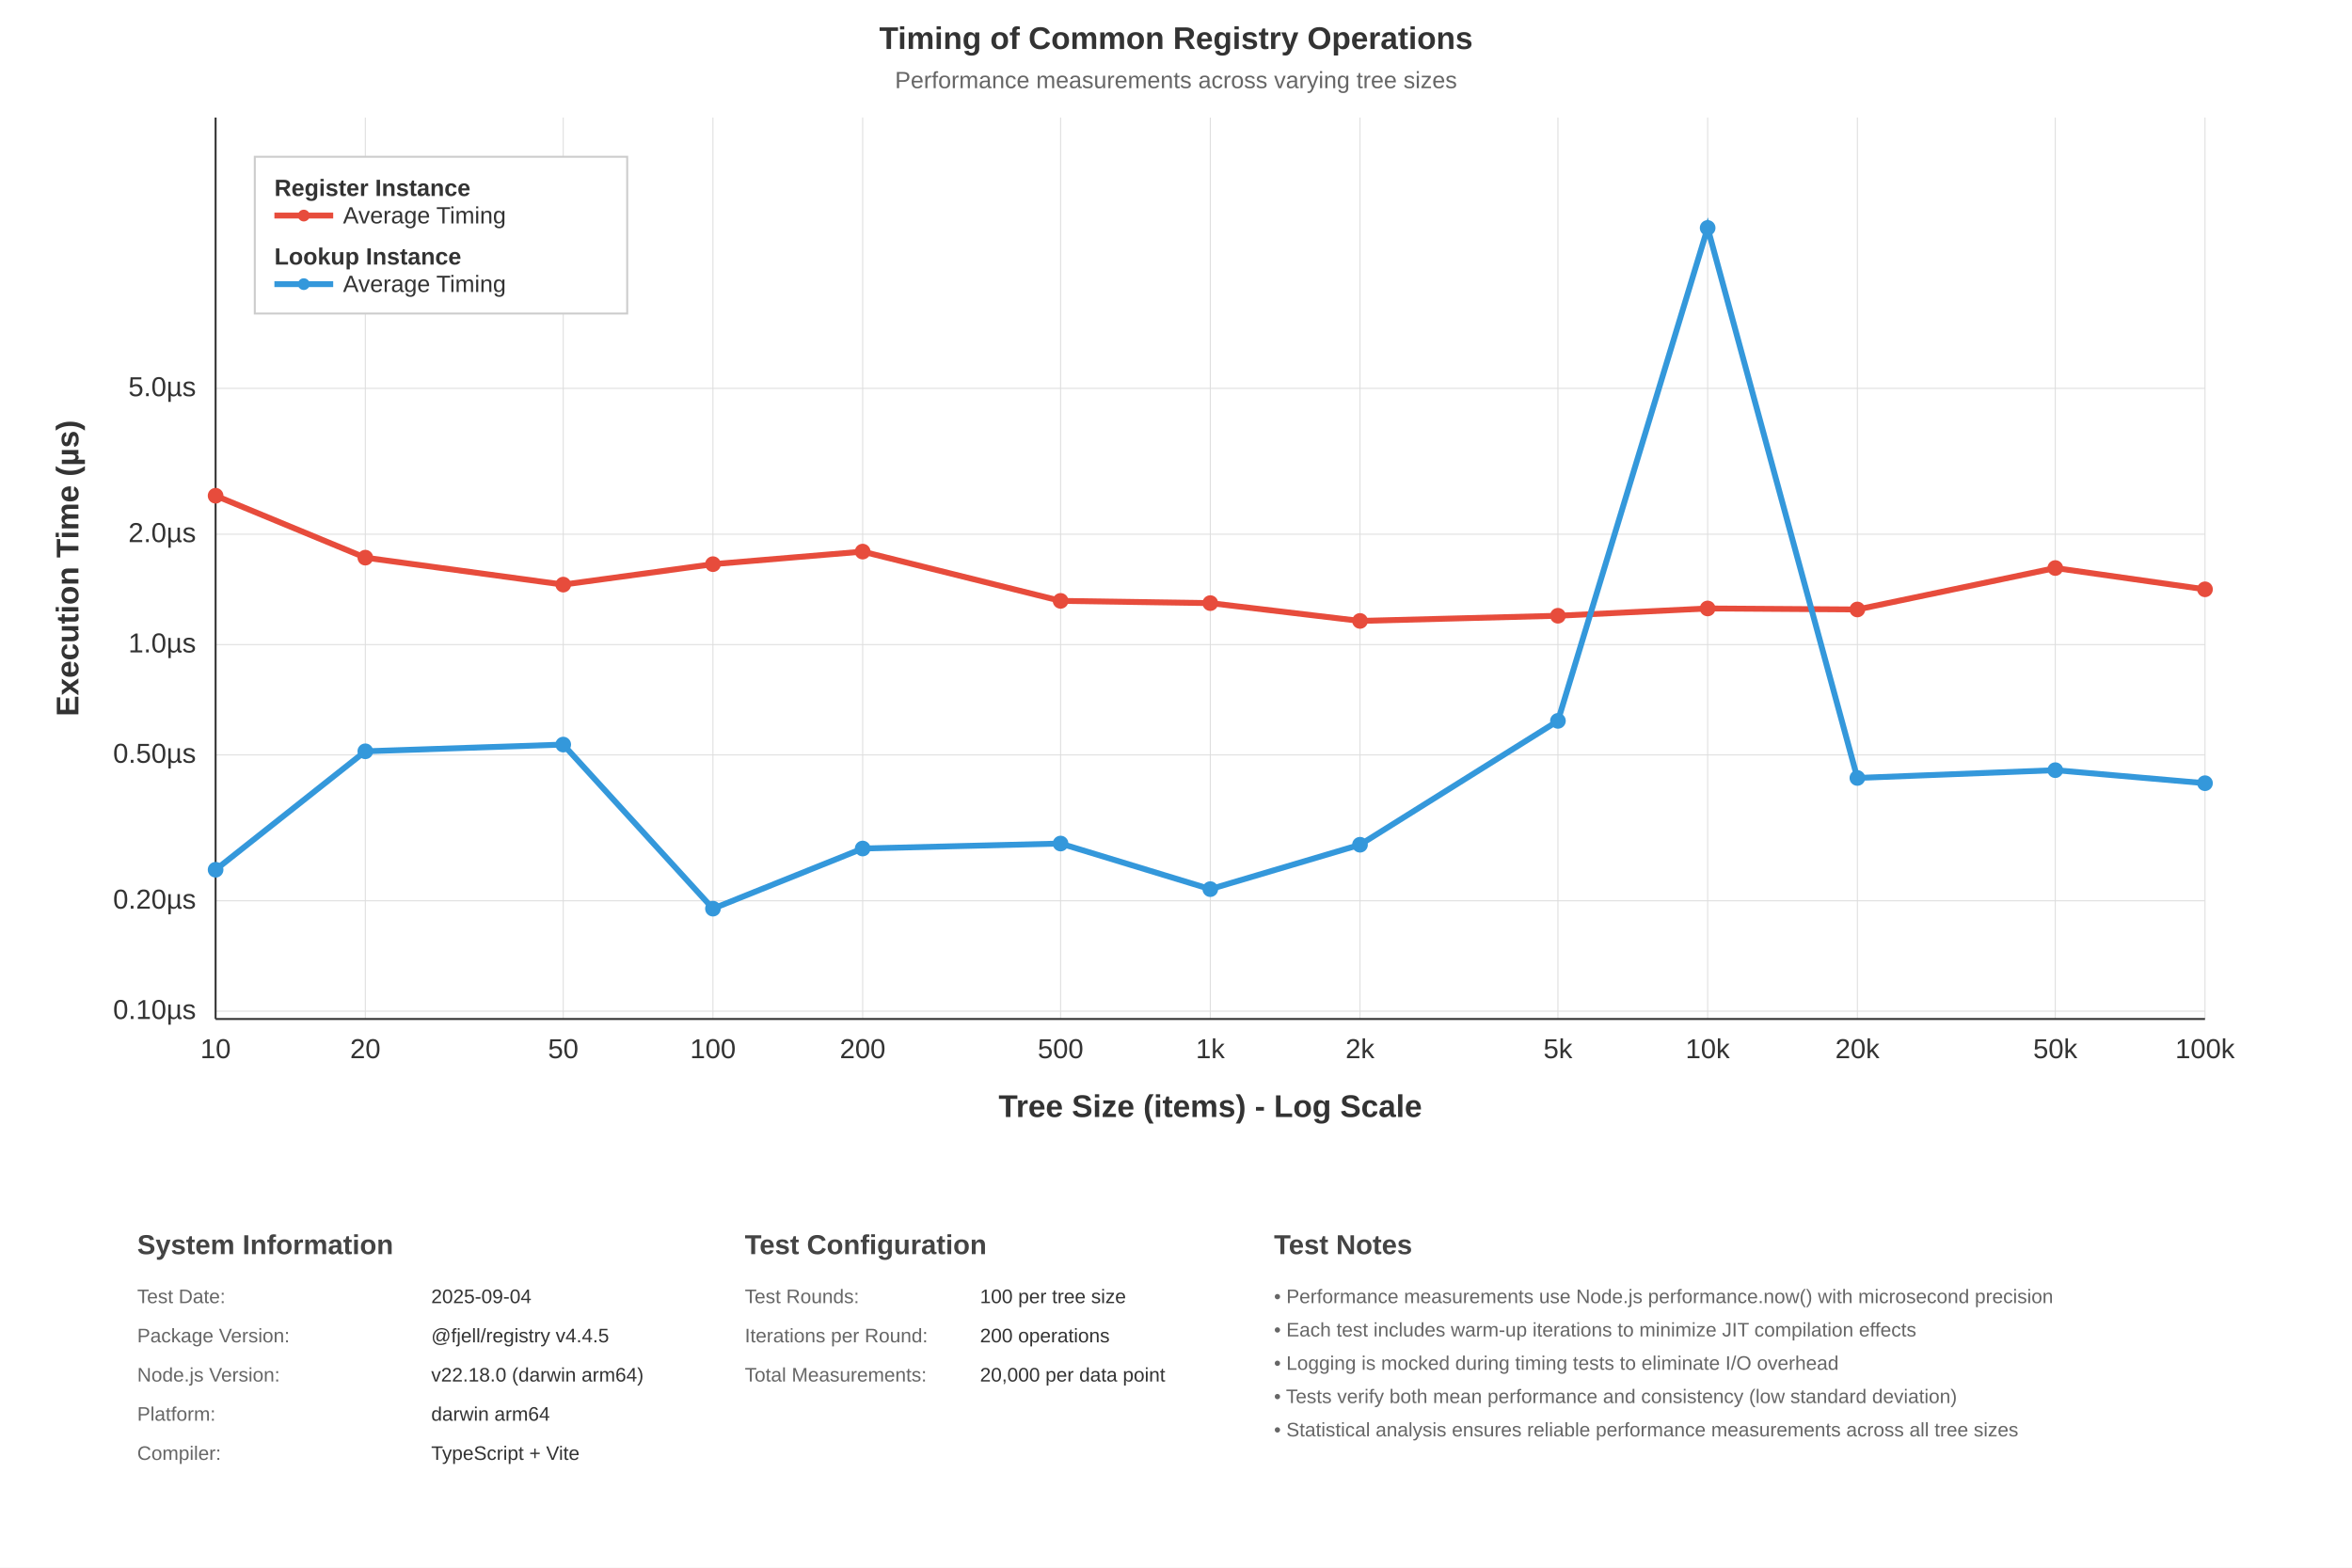
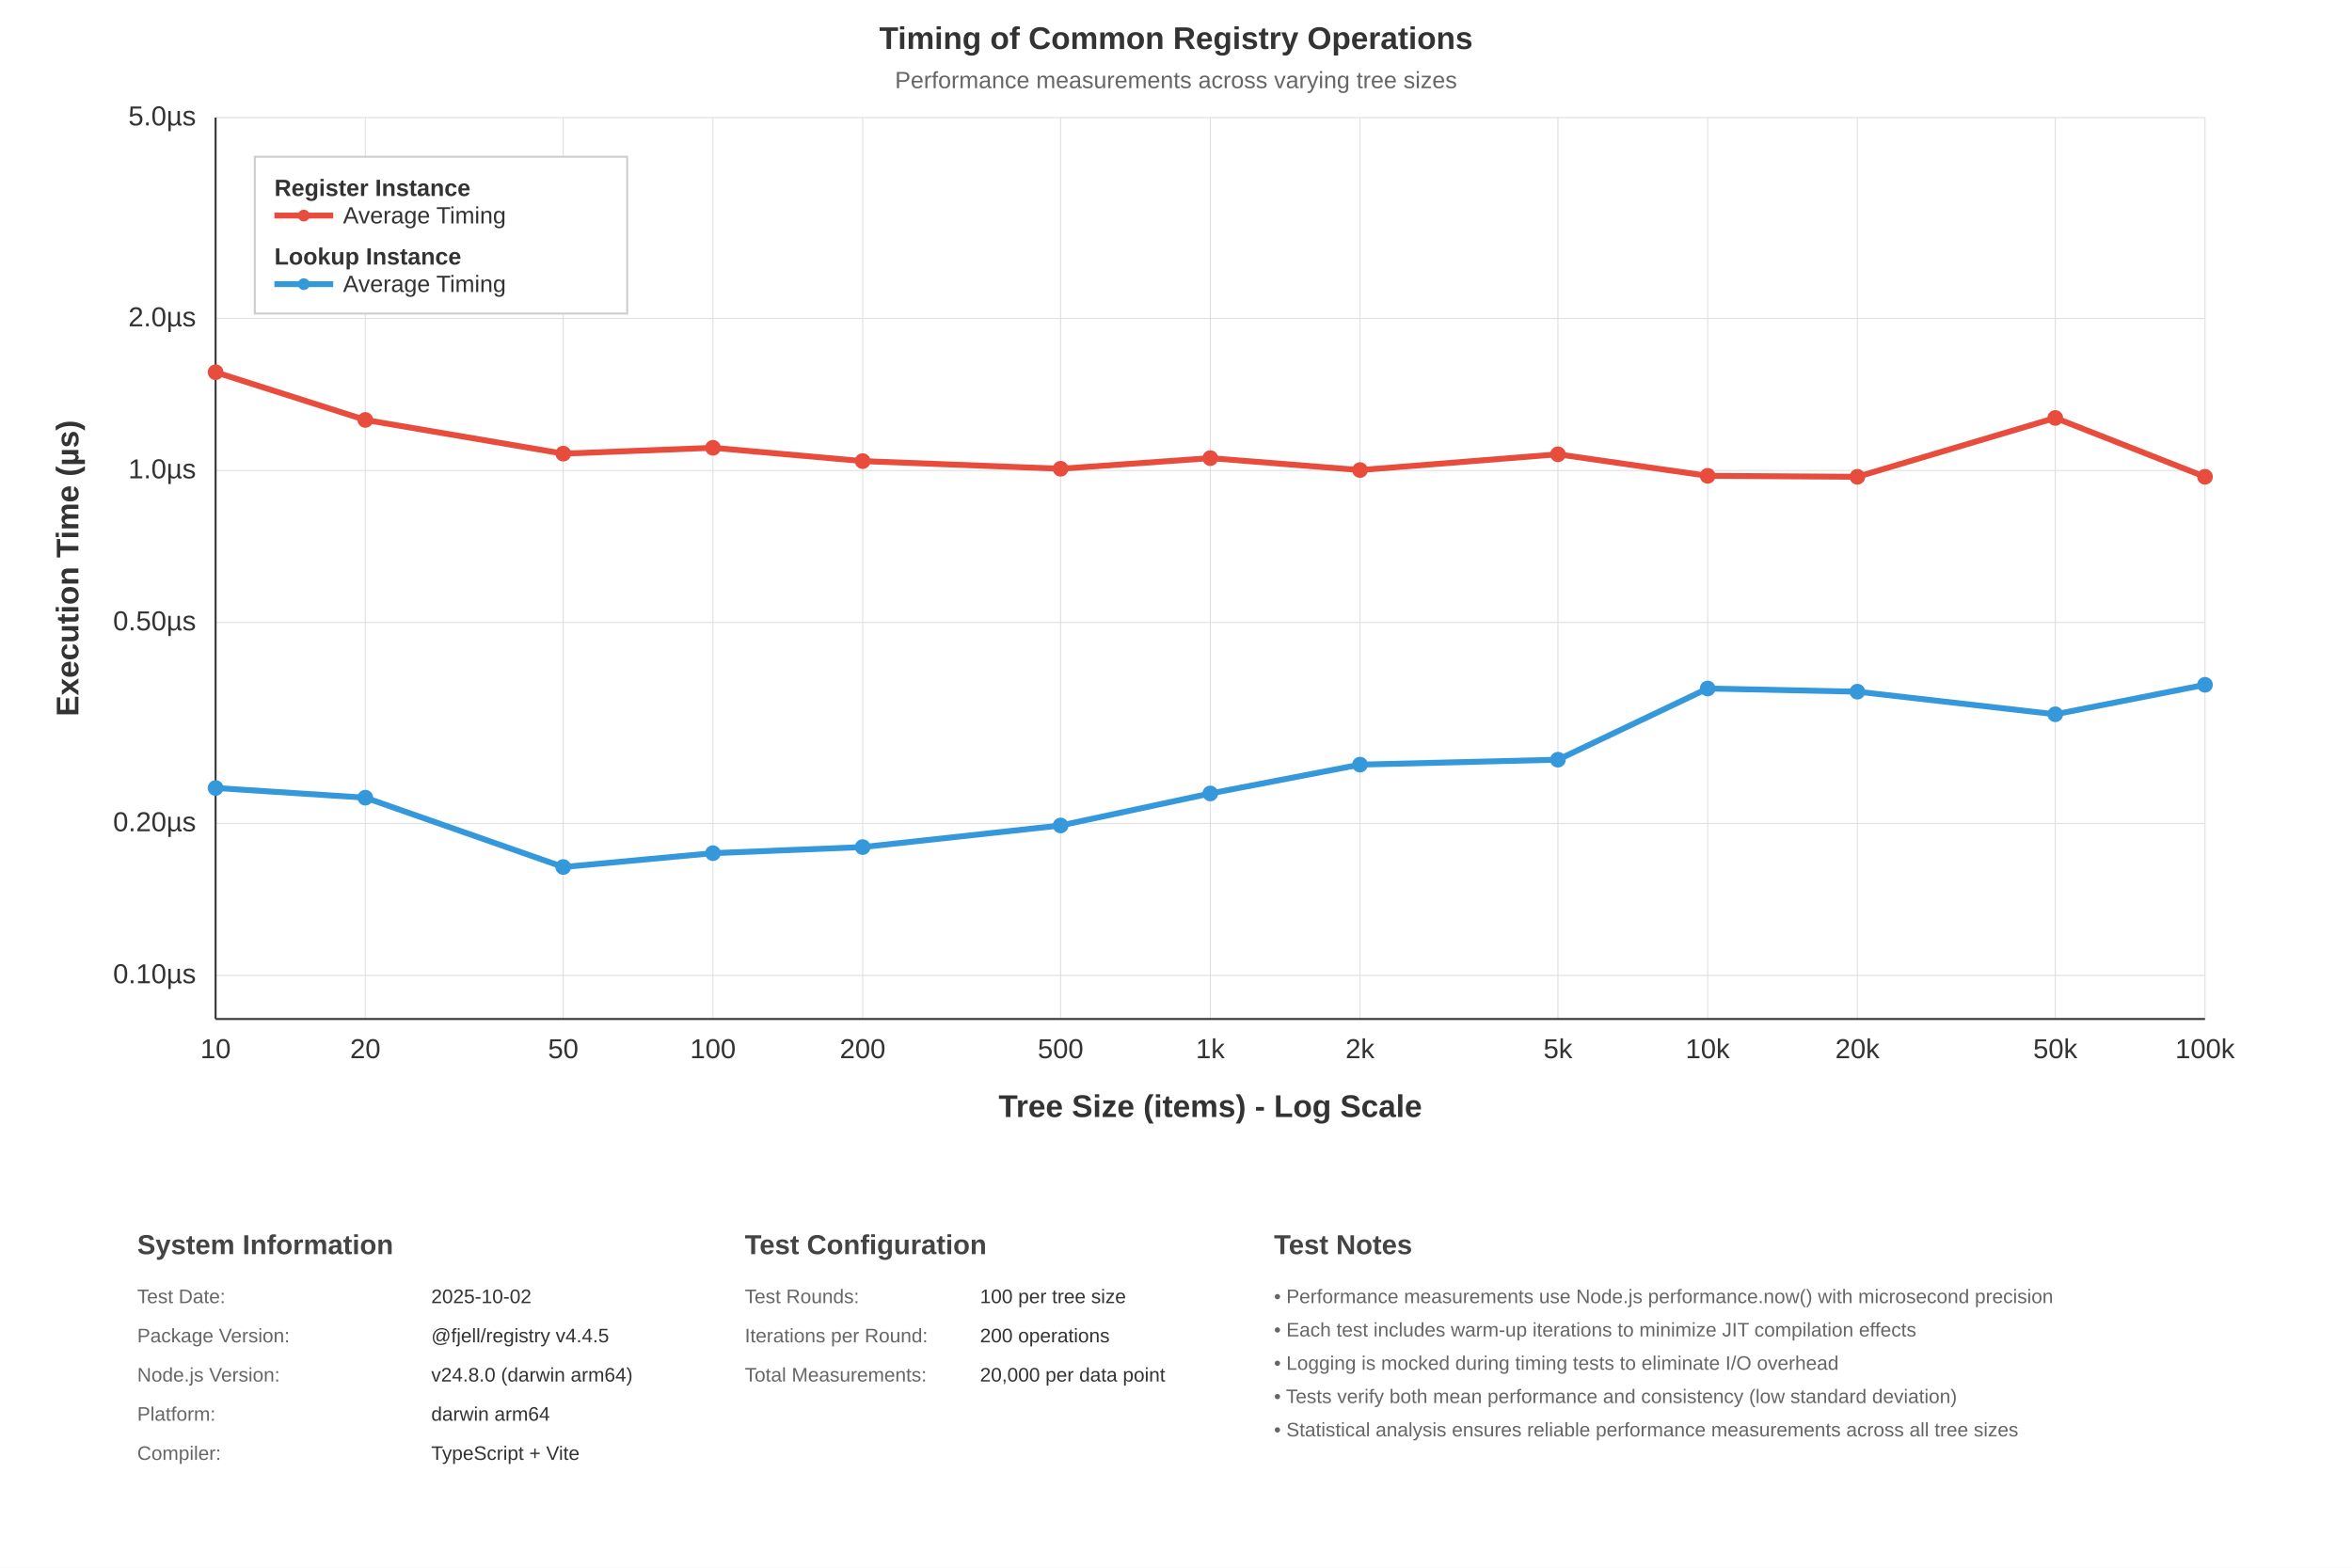
<svg xmlns="http://www.w3.org/2000/svg" width="1200" height="800">
  <style>
    .axis { stroke: #333; stroke-width: 1; }
    .grid { stroke: #ddd; stroke-width: 0.5; }
    .label { font-family: Arial, sans-serif; font-size: 14px; fill: #333; }
    .title { font-family: Arial, sans-serif; font-size: 16px; font-weight: bold; fill: #333; }
    .subtitle { font-family: Arial, sans-serif; font-size: 12px; fill: #666; }
    .register-mean { stroke: #e74c3c; stroke-width: 3; fill: none; }
    .lookup-mean { stroke: #3498db; stroke-width: 3; fill: none; }
    .register-band { fill: rgba(231, 76, 60, 0.2); stroke: #e74c3c; stroke-width: 1; }
    .lookup-band { fill: rgba(52, 152, 219, 0.2); stroke: #3498db; stroke-width: 1; }
    .register-dot { fill: #e74c3c; }
    .lookup-dot { fill: #3498db; }
    .legend { font-family: Arial, sans-serif; font-size: 12px; fill: #333; }
    .axis-title { font-family: Arial, sans-serif; font-size: 16px; font-weight: bold; fill: #333; }
    .metadata-title { font-family: Arial, sans-serif; font-size: 14px; font-weight: bold; fill: #333; }
    .metadata-section { font-family: Arial, sans-serif; font-size: 14px; font-weight: bold; fill: #444; }
    .metadata-label { font-family: Arial, sans-serif; font-size: 10px; fill: #666; }
    .metadata-value { font-family: Arial, sans-serif; font-size: 10px; fill: #333; }
  </style>
  <rect width="1200" height="800" fill="white" />
  <text x="600" y="25" text-anchor="middle" class="title">Timing of Common Registry Operations</text>
  <text x="600" y="45" text-anchor="middle" class="subtitle">Performance measurements across varying tree sizes</text>
  <g transform="translate(110,60)">
-     <line x1="0" y1="456" x2="1015" y2="456" class="grid" />
-     <text x="-10" y="460" text-anchor="end" class="label">0.10µs</text>
-     <line x1="0" y1="399.688" x2="1015" y2="399.688" class="grid" />
-     <text x="-10" y="403.688" text-anchor="end" class="label">0.20µs</text>
-     <line x1="0" y1="325.247" x2="1015" y2="325.247" class="grid" />
-     <text x="-10" y="329.247" text-anchor="end" class="label">0.50µs</text>
-     <line x1="0" y1="268.934" x2="1015" y2="268.934" class="grid" />
-     <text x="-10" y="272.934" text-anchor="end" class="label">1.0µs</text>
-     <line x1="0" y1="212.622" x2="1015" y2="212.622" class="grid" />
-     <text x="-10" y="216.622" text-anchor="end" class="label">2.0µs</text>
-     <line x1="0" y1="138.181" x2="1015" y2="138.181" class="grid" />
-     <text x="-10" y="142.181" text-anchor="end" class="label">5.0µs</text>
+     <line x1="0" y1="437.75" x2="1015" y2="437.75" class="grid" />
+     <text x="-10" y="441.75" text-anchor="end" class="label">0.10µs</text>
+     <line x1="0" y1="360.188" x2="1015" y2="360.188" class="grid" />
+     <text x="-10" y="364.188" text-anchor="end" class="label">0.20µs</text>
+     <line x1="0" y1="257.656" x2="1015" y2="257.656" class="grid" />
+     <text x="-10" y="261.656" text-anchor="end" class="label">0.50µs</text>
+     <line x1="0" y1="180.094" x2="1015" y2="180.094" class="grid" />
+     <text x="-10" y="184.094" text-anchor="end" class="label">1.0µs</text>
+     <line x1="0" y1="102.532" x2="1015" y2="102.532" class="grid" />
+     <text x="-10" y="106.532" text-anchor="end" class="label">2.0µs</text>
+     <line x1="0" y1="0" x2="1015" y2="0" class="grid" />
+     <text x="-10" y="4" text-anchor="end" class="label">5.0µs</text>
    <line x1="0" y1="0" x2="0" y2="460" class="grid" />
    <text x="0" y="480" text-anchor="middle" class="label">10</text>
    <line x1="76.386" y1="0" x2="76.386" y2="460" class="grid" />
    <text x="76.386" y="480" text-anchor="middle" class="label">20</text>
    <line x1="177.364" y1="0" x2="177.364" y2="460" class="grid" />
    <text x="177.364" y="480" text-anchor="middle" class="label">50</text>
    <line x1="253.75" y1="0" x2="253.75" y2="460" class="grid" />
    <text x="253.75" y="480" text-anchor="middle" class="label">100</text>
    <line x1="330.136" y1="0" x2="330.136" y2="460" class="grid" />
    <text x="330.136" y="480" text-anchor="middle" class="label">200</text>
    <line x1="431.114" y1="0" x2="431.114" y2="460" class="grid" />
    <text x="431.114" y="480" text-anchor="middle" class="label">500</text>
    <line x1="507.5" y1="0" x2="507.5" y2="460" class="grid" />
    <text x="507.5" y="480" text-anchor="middle" class="label">1k</text>
    <line x1="583.886" y1="0" x2="583.886" y2="460" class="grid" />
    <text x="583.886" y="480" text-anchor="middle" class="label">2k</text>
    <line x1="684.864" y1="0" x2="684.864" y2="460" class="grid" />
    <text x="684.864" y="480" text-anchor="middle" class="label">5k</text>
    <line x1="761.25" y1="0" x2="761.25" y2="460" class="grid" />
    <text x="761.25" y="480" text-anchor="middle" class="label">10k</text>
    <line x1="837.636" y1="0" x2="837.636" y2="460" class="grid" />
    <text x="837.636" y="480" text-anchor="middle" class="label">20k</text>
    <line x1="938.614" y1="0" x2="938.614" y2="460" class="grid" />
    <text x="938.614" y="480" text-anchor="middle" class="label">50k</text>
    <line x1="1015" y1="0" x2="1015" y2="460" class="grid" />
    <text x="1015" y="480" text-anchor="middle" class="label">100k</text>
    <line x1="0" y1="0" x2="0" y2="460" class="axis" />
    <line x1="0" y1="460" x2="1015" y2="460" class="axis" />
    <text x="507.5" y="510" text-anchor="middle" class="axis-title">Tree Size (items) - Log Scale</text>
    <text transform="rotate(-90,-70,230)" x="-70" y="230" text-anchor="middle" class="axis-title">Execution Time (µs)</text>
-     <path d="M 0 192.974 L 76.386 224.572 L 177.364 238.333 L 253.75 227.895 L 330.136 221.486 L 431.114 246.633 L 507.5 247.775 L 583.886 256.864 L 684.864 254.224 L 761.25 250.503 L 837.636 251.02 L 938.614 229.864 L 1015 240.733" class="register-mean" />
-     <path d="M 0 383.834 L 76.386 323.395 L 177.364 319.964 L 253.75 403.687 L 330.136 373.003 L 431.114 370.469 L 507.5 393.733 L 583.886 371.075 L 684.864 307.869 L 761.25 56.313 L 837.636 336.997 L 938.614 333.022 L 1015 339.672" class="lookup-mean" />
-     <circle cx="0" cy="192.974" r="4" class="register-dot" />
-     <circle cx="76.386" cy="224.572" r="4" class="register-dot" />
-     <circle cx="177.364" cy="238.333" r="4" class="register-dot" />
-     <circle cx="253.75" cy="227.895" r="4" class="register-dot" />
-     <circle cx="330.136" cy="221.486" r="4" class="register-dot" />
-     <circle cx="431.114" cy="246.633" r="4" class="register-dot" />
-     <circle cx="507.5" cy="247.775" r="4" class="register-dot" />
-     <circle cx="583.886" cy="256.864" r="4" class="register-dot" />
-     <circle cx="684.864" cy="254.224" r="4" class="register-dot" />
-     <circle cx="761.25" cy="250.503" r="4" class="register-dot" />
-     <circle cx="837.636" cy="251.02" r="4" class="register-dot" />
-     <circle cx="938.614" cy="229.864" r="4" class="register-dot" />
-     <circle cx="1015" cy="240.733" r="4" class="register-dot" />
-     <circle cx="0" cy="383.834" r="4" class="lookup-dot" />
-     <circle cx="76.386" cy="323.395" r="4" class="lookup-dot" />
-     <circle cx="177.364" cy="319.964" r="4" class="lookup-dot" />
-     <circle cx="253.75" cy="403.687" r="4" class="lookup-dot" />
-     <circle cx="330.136" cy="373.003" r="4" class="lookup-dot" />
-     <circle cx="431.114" cy="370.469" r="4" class="lookup-dot" />
-     <circle cx="507.5" cy="393.733" r="4" class="lookup-dot" />
-     <circle cx="583.886" cy="371.075" r="4" class="lookup-dot" />
-     <circle cx="684.864" cy="307.869" r="4" class="lookup-dot" />
-     <circle cx="761.25" cy="56.313" r="4" class="lookup-dot" />
-     <circle cx="837.636" cy="336.997" r="4" class="lookup-dot" />
-     <circle cx="938.614" cy="333.022" r="4" class="lookup-dot" />
-     <circle cx="1015" cy="339.672" r="4" class="lookup-dot" />
+     <path d="M 0 129.945 L 76.386 154.3 L 177.364 171.499 L 253.75 168.514 L 330.136 175.302 L 431.114 179.206 L 507.5 173.785 L 583.886 179.87 L 684.864 171.83 L 761.25 182.815 L 837.636 183.311 L 938.614 153.276 L 1015 183.306" class="register-mean" />
+     <path d="M 0 342.12 L 76.386 347.058 L 177.364 382.438 L 253.75 375.375 L 330.136 372.267 L 431.114 361.253 L 507.5 344.912 L 583.886 330.193 L 684.864 327.678 L 761.25 291.347 L 837.636 292.967 L 938.614 304.505 L 1015 289.454" class="lookup-mean" />
+     <circle cx="0" cy="129.945" r="4" class="register-dot" />
+     <circle cx="76.386" cy="154.3" r="4" class="register-dot" />
+     <circle cx="177.364" cy="171.499" r="4" class="register-dot" />
+     <circle cx="253.75" cy="168.514" r="4" class="register-dot" />
+     <circle cx="330.136" cy="175.302" r="4" class="register-dot" />
+     <circle cx="431.114" cy="179.206" r="4" class="register-dot" />
+     <circle cx="507.5" cy="173.785" r="4" class="register-dot" />
+     <circle cx="583.886" cy="179.87" r="4" class="register-dot" />
+     <circle cx="684.864" cy="171.83" r="4" class="register-dot" />
+     <circle cx="761.25" cy="182.815" r="4" class="register-dot" />
+     <circle cx="837.636" cy="183.311" r="4" class="register-dot" />
+     <circle cx="938.614" cy="153.276" r="4" class="register-dot" />
+     <circle cx="1015" cy="183.306" r="4" class="register-dot" />
+     <circle cx="0" cy="342.12" r="4" class="lookup-dot" />
+     <circle cx="76.386" cy="347.058" r="4" class="lookup-dot" />
+     <circle cx="177.364" cy="382.438" r="4" class="lookup-dot" />
+     <circle cx="253.75" cy="375.375" r="4" class="lookup-dot" />
+     <circle cx="330.136" cy="372.267" r="4" class="lookup-dot" />
+     <circle cx="431.114" cy="361.253" r="4" class="lookup-dot" />
+     <circle cx="507.5" cy="344.912" r="4" class="lookup-dot" />
+     <circle cx="583.886" cy="330.193" r="4" class="lookup-dot" />
+     <circle cx="684.864" cy="327.678" r="4" class="lookup-dot" />
+     <circle cx="761.25" cy="291.347" r="4" class="lookup-dot" />
+     <circle cx="837.636" cy="292.967" r="4" class="lookup-dot" />
+     <circle cx="938.614" cy="304.505" r="4" class="lookup-dot" />
+     <circle cx="1015" cy="289.454" r="4" class="lookup-dot" />
    <g transform="translate(20, 20)">
      <rect x="0" y="0" width="190" height="80" fill="white" stroke="#ccc" stroke-width="1" />
      <text x="10" y="20" class="legend" font-weight="bold">Register Instance</text>
      <line x1="10" y1="30" x2="40" y2="30" class="register-mean" />
      <circle cx="25" cy="30" r="3" class="register-dot" />
      <text x="45" y="34" class="legend">Average Timing</text>
      <text x="10" y="55" class="legend" font-weight="bold">Lookup Instance</text>
      <line x1="10" y1="65" x2="40" y2="65" class="lookup-mean" />
      <circle cx="25" cy="65" r="3" class="lookup-dot" />
      <text x="45" y="69" class="legend">Average Timing</text>
    </g>
  </g>
  <g transform="translate(50, 620)">
    <g transform="translate(20, 20)">
      <text x="0" y="0" class="metadata-section">System Information</text>
      <text x="0" y="25" class="metadata-label">Test Date:</text>
-       <text x="150" y="25" class="metadata-value">2025-09-04</text>
+       <text x="150" y="25" class="metadata-value">2025-10-02</text>
      <text x="0" y="45" class="metadata-label">Package Version:</text>
      <text x="150" y="45" class="metadata-value">@fjell/registry v4.4.5</text>
      <text x="0" y="65" class="metadata-label">Node.js Version:</text>
-       <text x="150" y="65" class="metadata-value">v22.18.0 (darwin arm64)</text>
+       <text x="150" y="65" class="metadata-value">v24.8.0 (darwin arm64)</text>
      <text x="0" y="85" class="metadata-label">Platform:</text>
      <text x="150" y="85" class="metadata-value">darwin arm64</text>
      <text x="0" y="105" class="metadata-label">Compiler:</text>
      <text x="150" y="105" class="metadata-value">TypeScript + Vite</text>
    </g>
    <g transform="translate(330, 20)">
      <text x="0" y="0" class="metadata-section">Test Configuration</text>
      <text x="0" y="25" class="metadata-label">Test Rounds:</text>
      <text x="120" y="25" class="metadata-value">100 per tree size</text>
      <text x="0" y="45" class="metadata-label">Iterations per Round:</text>
      <text x="120" y="45" class="metadata-value">200 operations</text>
      <text x="0" y="65" class="metadata-label">Total Measurements:</text>
      <text x="120" y="65" class="metadata-value">20,000 per data point</text>
    </g>
    <g transform="translate(600, 20)">
      <text x="0" y="0" class="metadata-section">Test Notes</text>
      <text x="0" y="25" class="metadata-label">• Performance measurements use Node.js performance.now() with microsecond precision</text>
      <text x="0" y="42" class="metadata-label">• Each test includes warm-up iterations to minimize JIT compilation effects</text>
      <text x="0" y="59" class="metadata-label">• Logging is mocked during timing tests to eliminate I/O overhead</text>
      <text x="0" y="76" class="metadata-label">• Tests verify both mean performance and consistency (low standard deviation)</text>
      <text x="0" y="93" class="metadata-label">• Statistical analysis ensures reliable performance measurements across all tree sizes</text>
    </g>
  </g>
</svg>
